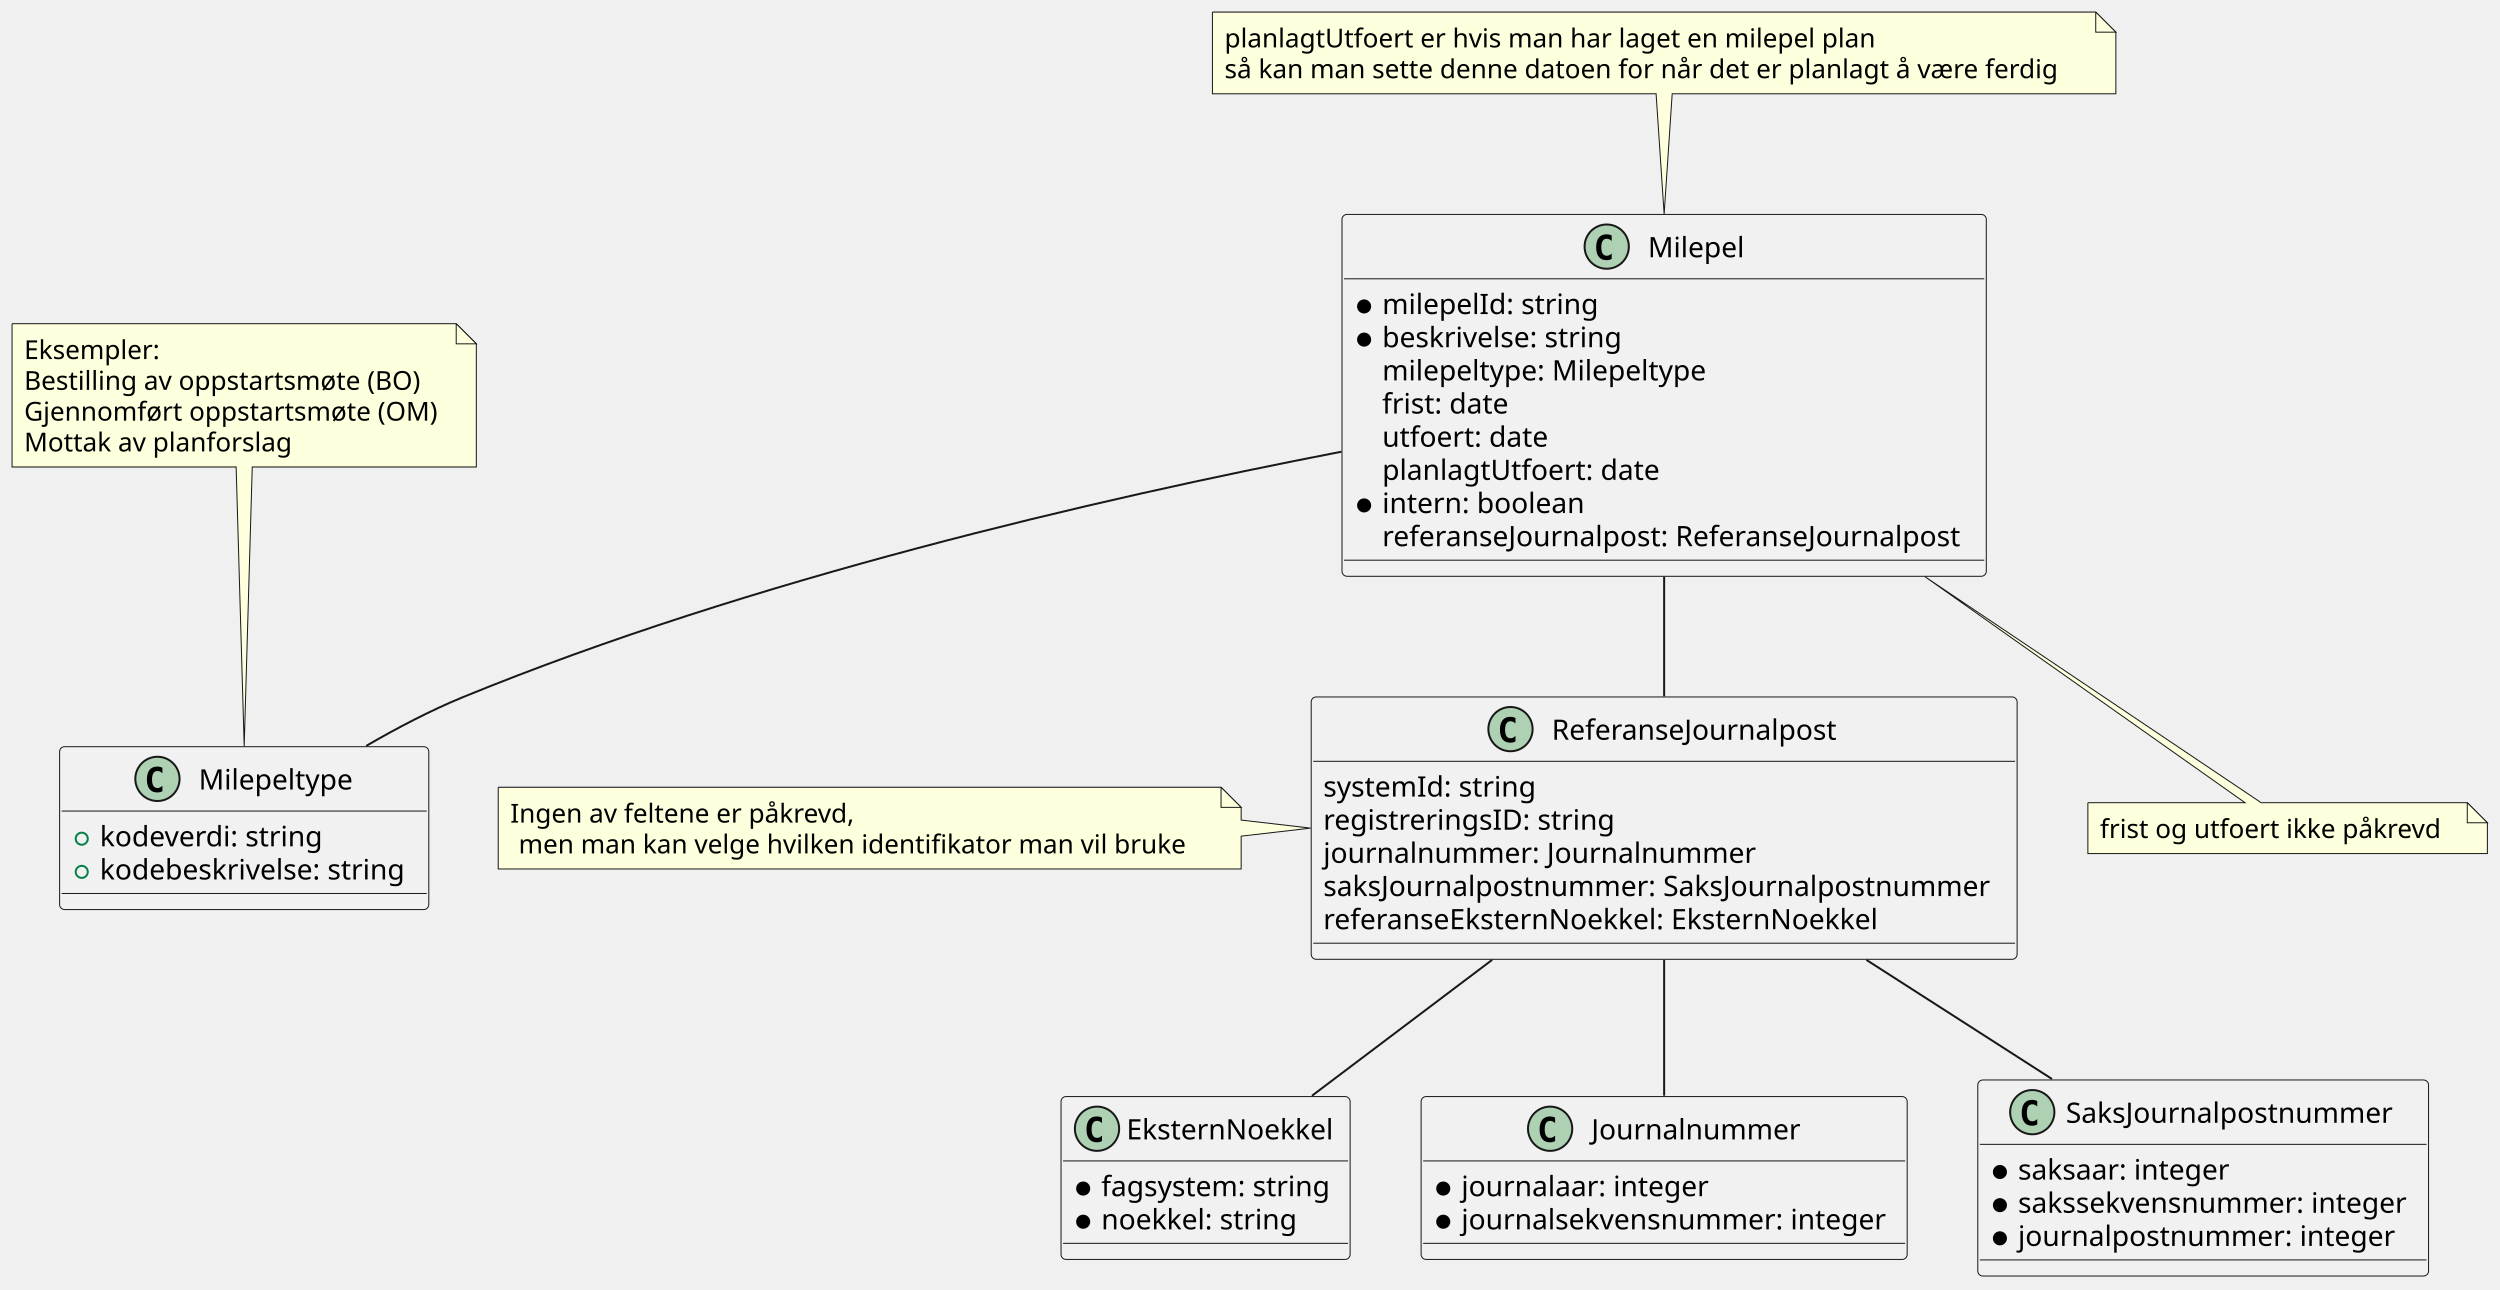
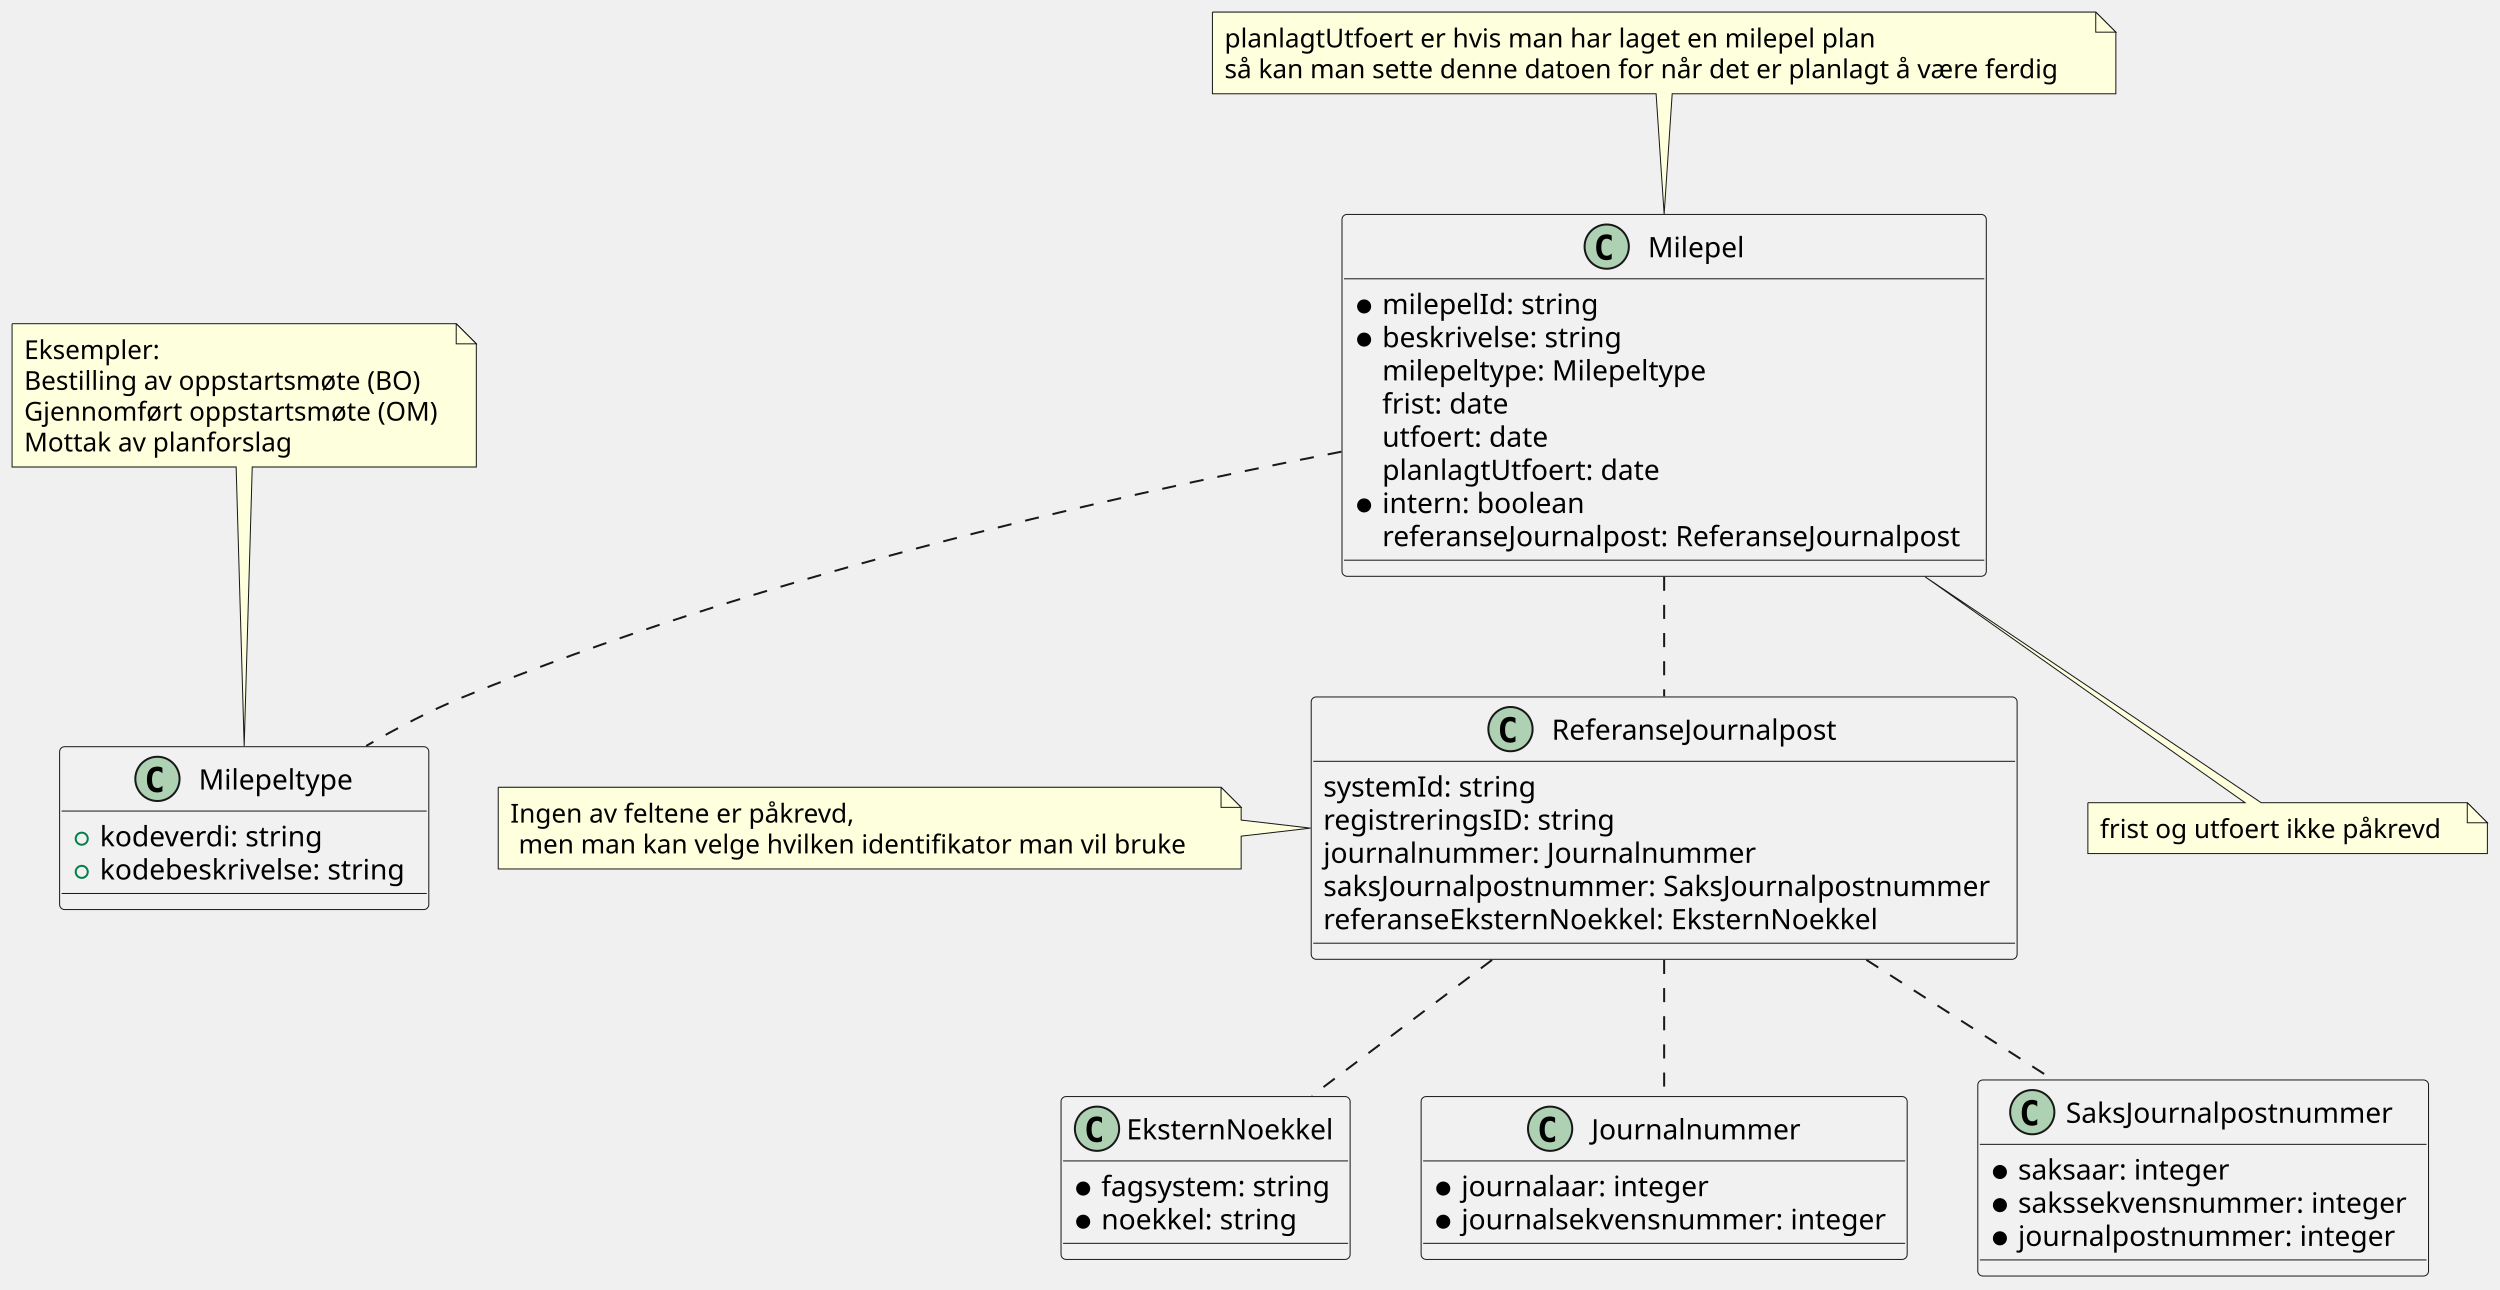
<svg xmlns="http://www.w3.org/2000/svg" contentStyleType="text/css" data-diagram-type="CLASS" height="641px" preserveAspectRatio="none" style="width:1243px;height:641px;background:#FFFFFF;" version="1.1" viewBox="0 0 1243 641" width="1243px" zoomAndPan="magnify">
  <defs />
  <g>
    <g id="elem_EksternNoekkel">
      <rect codeLine="2" fill="#F1F1F1" height="80.977" id="EksternNoekkel" rx="2.5" ry="2.5" style="stroke:#181818;stroke-width:0.5;" width="143.728" x="527.55" y="545.21" />
      <ellipse cx="545.436" cy="561.21" fill="#ADD1B2" rx="11" ry="11" style="stroke:#181818;stroke-width:1;" />
      <path d="M547.909,567.353 Q547.328,567.652 546.689,567.801 Q546.05,567.951 545.345,567.951 Q542.838,567.951 541.518,566.299 Q540.198,564.647 540.198,561.526 Q540.198,558.396 541.518,556.745 Q542.838,555.093 545.345,555.093 Q546.05,555.093 546.698,555.242 Q547.345,555.392 547.909,555.691 L547.909,558.413 Q547.279,557.832 546.685,557.562 Q546.092,557.293 545.461,557.293 Q544.116,557.293 543.431,558.359 Q542.746,559.426 542.746,561.526 Q542.746,563.618 543.431,564.684 Q544.116,565.751 545.461,565.751 Q546.092,565.751 546.685,565.481 Q547.279,565.212 547.909,564.63 Z " fill="#000000" />
      <text fill="#000000" font-family="sans-serif" font-size="14" lengthAdjust="spacing" textLength="105.314" x="560.078" y="566.501">EksternNoekkel</text>
      <line style="stroke:#181818;stroke-width:0.5;" x1="528.55" x2="670.279" y1="577.21" y2="577.21" />
      <ellipse cx="538.55" cy="590.954" fill="#000000" rx="3" ry="3" style="stroke:#000000;stroke-width:1;" />
      <text fill="#000000" font-family="sans-serif" font-size="14" lengthAdjust="spacing" textLength="117.728" x="547.55" y="594.745">fagsystem: string</text>
      <ellipse cx="538.55" cy="607.442" fill="#000000" rx="3" ry="3" style="stroke:#000000;stroke-width:1;" />
      <text fill="#000000" font-family="sans-serif" font-size="14" lengthAdjust="spacing" textLength="101.726" x="547.55" y="611.233">noekkel: string</text>
      <line style="stroke:#181818;stroke-width:0.5;" x1="528.55" x2="670.279" y1="618.187" y2="618.187" />
    </g>
    <g id="elem_Journalnummer">
      <rect codeLine="2" fill="#F1F1F1" height="80.977" id="Journalnummer" rx="2.5" ry="2.5" style="stroke:#181818;stroke-width:0.5;" width="241.667" x="706.58" y="545.21" />
      <ellipse cx="770.722" cy="561.21" fill="#ADD1B2" rx="11" ry="11" style="stroke:#181818;stroke-width:1;" />
      <path d="M773.195,567.353 Q772.614,567.652 771.975,567.801 Q771.335,567.951 770.63,567.951 Q768.123,567.951 766.803,566.299 Q765.483,564.647 765.483,561.526 Q765.483,558.396 766.803,556.745 Q768.123,555.093 770.63,555.093 Q771.335,555.093 771.983,555.242 Q772.63,555.392 773.195,555.691 L773.195,558.413 Q772.564,557.832 771.97,557.562 Q771.377,557.293 770.746,557.293 Q769.401,557.293 768.716,558.359 Q768.032,559.426 768.032,561.526 Q768.032,563.618 768.716,564.684 Q769.401,565.751 770.746,565.751 Q771.377,565.751 771.97,565.481 Q772.564,565.212 773.195,564.63 Z " fill="#000000" />
      <text fill="#000000" font-family="sans-serif" font-size="14" lengthAdjust="spacing" textLength="104.884" x="791.222" y="566.501">Journalnummer</text>
      <line style="stroke:#181818;stroke-width:0.5;" x1="707.58" x2="947.247" y1="577.21" y2="577.21" />
      <ellipse cx="717.58" cy="590.954" fill="#000000" rx="3" ry="3" style="stroke:#000000;stroke-width:1;" />
      <text fill="#000000" font-family="sans-serif" font-size="14" lengthAdjust="spacing" textLength="125.822" x="726.58" y="594.745">journalaar: integer</text>
      <ellipse cx="717.58" cy="607.442" fill="#000000" rx="3" ry="3" style="stroke:#000000;stroke-width:1;" />
      <text fill="#000000" font-family="sans-serif" font-size="14" lengthAdjust="spacing" textLength="215.667" x="726.58" y="611.233">journalsekvensnummer: integer</text>
      <line style="stroke:#181818;stroke-width:0.5;" x1="707.58" x2="947.247" y1="618.187" y2="618.187" />
    </g>
    <g id="elem_ReferanseJournalpost">
      <rect codeLine="2" fill="#F1F1F1" height="130.441" id="ReferanseJournalpost" rx="2.5" ry="2.5" style="stroke:#181818;stroke-width:0.5;" width="350.974" x="651.93" y="346.52" />
      <ellipse cx="751.014" cy="362.52" fill="#ADD1B2" rx="11" ry="11" style="stroke:#181818;stroke-width:1;" />
      <path d="M753.487,368.663 Q752.906,368.962 752.266,369.111 Q751.627,369.261 750.922,369.261 Q748.415,369.261 747.095,367.609 Q745.775,365.957 745.775,362.836 Q745.775,359.707 747.095,358.055 Q748.415,356.403 750.922,356.403 Q751.627,356.403 752.275,356.552 Q752.922,356.702 753.487,357 L753.487,359.723 Q752.856,359.142 752.262,358.872 Q751.669,358.603 751.038,358.603 Q749.693,358.603 749.008,359.669 Q748.324,360.736 748.324,362.836 Q748.324,364.928 749.008,365.994 Q749.693,367.061 751.038,367.061 Q751.669,367.061 752.262,366.791 Q752.856,366.522 753.487,365.94 Z " fill="#000000" />
      <text fill="#000000" font-family="sans-serif" font-size="14" lengthAdjust="spacing" textLength="144.307" x="771.514" y="367.811">ReferanseJournalpost</text>
      <line style="stroke:#181818;stroke-width:0.5;" x1="652.93" x2="1001.904" y1="378.52" y2="378.52" />
      <text fill="#000000" font-family="sans-serif" font-size="14" lengthAdjust="spacing" textLength="108.965" x="657.93" y="396.055">systemId: string</text>
      <text fill="#000000" font-family="sans-serif" font-size="14" lengthAdjust="spacing" textLength="149.481" x="657.93" y="412.543">registreringsID: string</text>
      <text fill="#000000" font-family="sans-serif" font-size="14" lengthAdjust="spacing" textLength="218.531" x="657.93" y="429.032">journalnummer: Journalnummer</text>
      <text fill="#000000" font-family="sans-serif" font-size="14" lengthAdjust="spacing" textLength="338.974" x="657.93" y="445.52">saksJournalpostnummer: SaksJournalpostnummer</text>
      <text fill="#000000" font-family="sans-serif" font-size="14" lengthAdjust="spacing" textLength="283.049" x="657.93" y="462.008">referanseEksternNoekkel: EksternNoekkel</text>
      <line style="stroke:#181818;stroke-width:0.5;" x1="652.93" x2="1001.904" y1="468.961" y2="468.961" />
    </g>
    <g id="elem_GMN5">
      <path d="M247.72,391.43 L247.72,432.051 A0,0 0 0 0 247.72,432.051 L617.105,432.051 A0,0 0 0 0 617.105,432.051 L617.105,415.74 L651.59,411.74 L617.105,407.74 L617.105,401.43 L607.105,391.43 L247.72,391.43 A0,0 0 0 0 247.72,391.43 " fill="#FEFFDD" style="stroke:#181818;stroke-width:0.5;" />
      <path d="M607.105,391.43 L607.105,401.43 L617.105,401.43 L607.105,391.43 " fill="#FEFFDD" style="stroke:#181818;stroke-width:0.5;" />
      <text fill="#000000" font-family="sans-serif" font-size="13" lengthAdjust="spacing" textLength="175.894" x="253.72" y="408.998">Ingen av feltene er påkrevd,</text>
      <text fill="#000000" font-family="sans-serif" font-size="13" lengthAdjust="spacing" textLength="344.272" x="257.833" y="424.309">men man kan velge hvilken identifikator man vil bruke</text>
    </g>
    <g id="elem_SaksJournalpostnummer">
      <rect codeLine="2" fill="#F1F1F1" height="97.465" id="SaksJournalpostnummer" rx="2.5" ry="2.5" style="stroke:#181818;stroke-width:0.5;" width="224.112" x="983.36" y="536.97" />
      <ellipse cx="1010.444" cy="552.97" fill="#ADD1B2" rx="11" ry="11" style="stroke:#181818;stroke-width:1;" />
      <path d="M1012.917,559.113 Q1012.336,559.412 1011.697,559.561 Q1011.058,559.711 1010.352,559.711 Q1007.845,559.711 1006.526,558.059 Q1005.206,556.407 1005.206,553.286 Q1005.206,550.157 1006.526,548.505 Q1007.845,546.853 1010.352,546.853 Q1011.058,546.853 1011.705,547.002 Q1012.353,547.152 1012.917,547.451 L1012.917,550.173 Q1012.286,549.592 1011.693,549.322 Q1011.099,549.053 1010.468,549.053 Q1009.124,549.053 1008.439,550.119 Q1007.754,551.186 1007.754,553.286 Q1007.754,555.378 1008.439,556.444 Q1009.124,557.511 1010.468,557.511 Q1011.099,557.511 1011.693,557.241 Q1012.286,556.971 1012.917,556.39 Z " fill="#000000" />
      <text fill="#000000" font-family="sans-serif" font-size="14" lengthAdjust="spacing" textLength="165.259" x="1027.129" y="558.261">SaksJournalpostnummer</text>
      <line style="stroke:#181818;stroke-width:0.5;" x1="984.36" x2="1206.472" y1="568.97" y2="568.97" />
      <ellipse cx="994.36" cy="582.714" fill="#000000" rx="3" ry="3" style="stroke:#000000;stroke-width:1;" />
      <text fill="#000000" font-family="sans-serif" font-size="14" lengthAdjust="spacing" textLength="108.268" x="1003.36" y="586.505">saksaar: integer</text>
      <ellipse cx="994.36" cy="599.202" fill="#000000" rx="3" ry="3" style="stroke:#000000;stroke-width:1;" />
      <text fill="#000000" font-family="sans-serif" font-size="14" lengthAdjust="spacing" textLength="198.112" x="1003.36" y="602.993">sakssekvensnummer: integer</text>
      <ellipse cx="994.36" cy="615.691" fill="#000000" rx="3" ry="3" style="stroke:#000000;stroke-width:1;" />
      <text fill="#000000" font-family="sans-serif" font-size="14" lengthAdjust="spacing" textLength="191.461" x="1003.36" y="619.482">journalpostnummer: integer</text>
      <line style="stroke:#181818;stroke-width:0.5;" x1="984.36" x2="1206.472" y1="626.435" y2="626.435" />
    </g>
    <g id="elem_Milepel">
      <rect codeLine="7" fill="#F1F1F1" height="179.906" id="Milepel" rx="2.5" ry="2.5" style="stroke:#181818;stroke-width:0.5;" width="320.349" x="667.24" y="106.62" />
      <ellipse cx="798.859" cy="122.62" fill="#ADD1B2" rx="11" ry="11" style="stroke:#181818;stroke-width:1;" />
      <path d="M801.332,128.763 Q800.751,129.062 800.112,129.211 Q799.473,129.361 798.767,129.361 Q796.26,129.361 794.941,127.709 Q793.621,126.057 793.621,122.936 Q793.621,119.806 794.941,118.155 Q796.26,116.503 798.767,116.503 Q799.473,116.503 800.12,116.652 Q800.768,116.802 801.332,117.1 L801.332,119.823 Q800.701,119.242 800.108,118.972 Q799.514,118.703 798.884,118.703 Q797.539,118.703 796.854,119.769 Q796.169,120.836 796.169,122.936 Q796.169,125.028 796.854,126.094 Q797.539,127.161 798.884,127.161 Q799.514,127.161 800.108,126.891 Q800.701,126.621 801.332,126.04 Z " fill="#000000" />
      <text fill="#000000" font-family="sans-serif" font-size="14" lengthAdjust="spacing" textLength="48.61" x="819.359" y="127.911">Milepel</text>
      <line style="stroke:#181818;stroke-width:0.5;" x1="668.24" x2="986.589" y1="138.62" y2="138.62" />
      <ellipse cx="678.24" cy="152.364" fill="#000000" rx="3" ry="3" style="stroke:#000000;stroke-width:1;" />
      <text fill="#000000" font-family="sans-serif" font-size="14" lengthAdjust="spacing" textLength="110.893" x="687.24" y="156.155">milepelId: string</text>
      <ellipse cx="678.24" cy="168.852" fill="#000000" rx="3" ry="3" style="stroke:#000000;stroke-width:1;" />
      <text fill="#000000" font-family="sans-serif" font-size="14" lengthAdjust="spacing" textLength="124.161" x="687.24" y="172.643">beskrivelse: string</text>
      <text fill="#000000" font-family="sans-serif" font-size="14" lengthAdjust="spacing" textLength="165.416" x="687.24" y="189.132">milepeltype: Milepeltype</text>
      <text fill="#000000" font-family="sans-serif" font-size="14" lengthAdjust="spacing" textLength="65.734" x="687.24" y="205.62">frist: date</text>
      <text fill="#000000" font-family="sans-serif" font-size="14" lengthAdjust="spacing" textLength="84.875" x="687.24" y="222.108">utfoert: date</text>
      <text fill="#000000" font-family="sans-serif" font-size="14" lengthAdjust="spacing" textLength="140.909" x="687.24" y="238.597">planlagtUtfoert: date</text>
      <ellipse cx="678.24" cy="251.294" fill="#000000" rx="3" ry="3" style="stroke:#000000;stroke-width:1;" />
      <text fill="#000000" font-family="sans-serif" font-size="14" lengthAdjust="spacing" textLength="103.325" x="687.24" y="255.085">intern: boolean</text>
      <text fill="#000000" font-family="sans-serif" font-size="14" lengthAdjust="spacing" textLength="294.349" x="687.24" y="271.573">referanseJournalpost: ReferanseJournalpost</text>
      <line style="stroke:#181818;stroke-width:0.5;" x1="668.24" x2="986.589" y1="278.526" y2="278.526" />
    </g>
    <g id="elem_GMN10">
      <path d="M602.82,6 L602.82,46.621 A0,0 0 0 0 602.82,46.621 L823.41,46.621 L827.41,106.49 L831.41,46.621 L1052.001,46.621 A0,0 0 0 0 1052.001,46.621 L1052.001,16 L1042.001,6 L602.82,6 A0,0 0 0 0 602.82,6 " fill="#FEFFDD" style="stroke:#181818;stroke-width:0.5;" />
      <path d="M1042.001,6 L1042.001,16 L1052.001,16 L1042.001,6 " fill="#FEFFDD" style="stroke:#181818;stroke-width:0.5;" />
      <text fill="#000000" font-family="sans-serif" font-size="13" lengthAdjust="spacing" textLength="333.474" x="608.82" y="23.568">planlagtUtfoert er hvis man har laget en milepel plan</text>
      <text fill="#000000" font-family="sans-serif" font-size="13" lengthAdjust="spacing" textLength="428.181" x="608.82" y="38.879">så kan man sette denne datoen for når det er planlagt å være ferdig</text>
    </g>
    <g id="elem_Milepeltype">
      <rect codeLine="27" fill="#F1F1F1" height="80.977" id="Milepeltype" rx="2.5" ry="2.5" style="stroke:#181818;stroke-width:0.5;" width="183.555" x="29.64" y="371.26" />
      <ellipse cx="78.281" cy="387.26" fill="#ADD1B2" rx="11" ry="11" style="stroke:#181818;stroke-width:1;" />
      <path d="M80.754,393.403 Q80.173,393.702 79.534,393.851 Q78.895,394.001 78.189,394.001 Q75.683,394.001 74.363,392.349 Q73.043,390.697 73.043,387.576 Q73.043,384.447 74.363,382.795 Q75.683,381.143 78.189,381.143 Q78.895,381.143 79.542,381.292 Q80.19,381.442 80.754,381.74 L80.754,384.463 Q80.123,383.882 79.53,383.612 Q78.936,383.342 78.305,383.342 Q76.961,383.342 76.276,384.409 Q75.591,385.476 75.591,387.576 Q75.591,389.668 76.276,390.734 Q76.961,391.801 78.305,391.801 Q78.936,391.801 79.53,391.531 Q80.123,391.262 80.754,390.68 Z " fill="#000000" />
      <text fill="#000000" font-family="sans-serif" font-size="14" lengthAdjust="spacing" textLength="77.772" x="98.781" y="392.551">Milepeltype</text>
      <line style="stroke:#181818;stroke-width:0.5;" x1="30.64" x2="212.195" y1="403.26" y2="403.26" />
      <ellipse cx="40.64" cy="417.004" fill="#FFFFFF" fill-opacity="0" rx="3" ry="3" style="stroke:#038048;stroke-width:1;" />
      <text fill="#000000" font-family="sans-serif" font-size="14" lengthAdjust="spacing" textLength="115.452" x="49.64" y="420.795">kodeverdi: string</text>
      <ellipse cx="40.64" cy="433.492" fill="#FFFFFF" fill-opacity="0" rx="3" ry="3" style="stroke:#038048;stroke-width:1;" />
      <text fill="#000000" font-family="sans-serif" font-size="14" lengthAdjust="spacing" textLength="157.555" x="49.64" y="437.283">kodebeskrivelse: string</text>
      <line style="stroke:#181818;stroke-width:0.5;" x1="30.64" x2="212.195" y1="444.237" y2="444.237" />
    </g>
    <g id="elem_GMN15">
      <path d="M6,160.95 L6,232.192 A0,0 0 0 0 6,232.192 L117.41,232.192 L121.41,370.95 L125.41,232.192 L236.828,232.192 A0,0 0 0 0 236.828,232.192 L236.828,170.95 L226.828,160.95 L6,160.95 A0,0 0 0 0 6,160.95 " fill="#FEFFDD" style="stroke:#181818;stroke-width:0.5;" />
      <path d="M226.828,160.95 L226.828,170.95 L236.828,170.95 L226.828,160.95 " fill="#FEFFDD" style="stroke:#181818;stroke-width:0.5;" />
      <text fill="#000000" font-family="sans-serif" font-size="13" lengthAdjust="spacing" textLength="69.266" x="12" y="178.518">Eksempler:</text>
      <text fill="#000000" font-family="sans-serif" font-size="13" lengthAdjust="spacing" textLength="201.748" x="12" y="193.829">Bestilling av oppstartsmøte (BO)</text>
      <text fill="#000000" font-family="sans-serif" font-size="13" lengthAdjust="spacing" textLength="209.828" x="12" y="209.139">Gjennomført oppstartsmøte (OM)</text>
      <text fill="#000000" font-family="sans-serif" font-size="13" lengthAdjust="spacing" textLength="136.76" x="12" y="224.45">Mottak av planforslag</text>
    </g>
    <g id="elem_GMN18">
      <path d="M1038.09,399.09 L1038.09,424.401 A0,0 0 0 0 1038.09,424.401 L1236.729,424.401 A0,0 0 0 0 1236.729,424.401 L1236.729,409.09 L1226.729,399.09 L1124.21,399.09 L957.09,286.74 L1116.21,399.09 L1038.09,399.09 A0,0 0 0 0 1038.09,399.09 " fill="#FEFFDD" style="stroke:#181818;stroke-width:0.5;" />
      <path d="M1226.729,399.09 L1226.729,409.09 L1236.729,409.09 L1226.729,399.09 " fill="#FEFFDD" style="stroke:#181818;stroke-width:0.5;" />
      <text fill="#000000" font-family="sans-serif" font-size="13" lengthAdjust="spacing" textLength="177.639" x="1044.09" y="416.658">frist og utfoert ikke påkrevd</text>
    </g>
    <g id="link_Milepel_Milepeltype">
-       <path codeLine="20" d="M666.98,224.58 C544.47,248.27 373.03,288.16 230.41,346.52 C214.15,353.18 197.41,361.95 182.07,370.86 " fill="#FFFFFF" fill-opacity="0" id="Milepel-Milepeltype" style="stroke:#181818;stroke-width:1;" />
+       <path codeLine="20" d="M666.98,224.58 C544.47,248.27 373.03,288.16 230.41,346.52 C214.15,353.18 197.41,361.95 182.07,370.86 " fill="#FFFFFF" fill-opacity="0" id="Milepel-Milepeltype" style="stroke:#181818;stroke-width:1;stroke-dasharray:7.0,7.0;" />
    </g>
    <g id="link_Milepel_ReferanseJournalpost">
-       <path codeLine="32" d="M827.41,286.74 C827.41,306.71 827.41,327.51 827.41,346.25 " fill="#FFFFFF" fill-opacity="0" id="Milepel-ReferanseJournalpost" style="stroke:#181818;stroke-width:1;" />
+       <path codeLine="32" d="M827.41,286.74 C827.41,306.71 827.41,327.51 827.41,346.25 " fill="#FFFFFF" fill-opacity="0" id="Milepel-ReferanseJournalpost" style="stroke:#181818;stroke-width:1;stroke-dasharray:7.0,7.0;" />
    </g>
    <g id="link_ReferanseJournalpost_EksternNoekkel">
-       <path codeLine="34" d="M741.87,477.26 C711.79,499.94 678.9,524.75 652.3,544.81 " fill="#FFFFFF" fill-opacity="0" id="ReferanseJournalpost-EksternNoekkel" style="stroke:#181818;stroke-width:1;" />
+       <path codeLine="34" d="M741.87,477.26 C711.79,499.94 678.9,524.75 652.3,544.81 " fill="#FFFFFF" fill-opacity="0" id="ReferanseJournalpost-EksternNoekkel" style="stroke:#181818;stroke-width:1;stroke-dasharray:7.0,7.0;" />
    </g>
    <g id="link_ReferanseJournalpost_SaksJournalpostnummer">
-       <path codeLine="35" d="M927.97,477.26 C958.57,496.89 991.65,518.12 1020.26,536.48 " fill="#FFFFFF" fill-opacity="0" id="ReferanseJournalpost-SaksJournalpostnummer" style="stroke:#181818;stroke-width:1;" />
+       <path codeLine="35" d="M927.97,477.26 C958.57,496.89 991.65,518.12 1020.26,536.48 " fill="#FFFFFF" fill-opacity="0" id="ReferanseJournalpost-SaksJournalpostnummer" style="stroke:#181818;stroke-width:1;stroke-dasharray:7.0,7.0;" />
    </g>
    <g id="link_ReferanseJournalpost_Journalnummer">
-       <path codeLine="36" d="M827.41,477.26 C827.41,499.94 827.41,524.75 827.41,544.81 " fill="#FFFFFF" fill-opacity="0" id="ReferanseJournalpost-Journalnummer" style="stroke:#181818;stroke-width:1;" />
+       <path codeLine="36" d="M827.41,477.26 C827.41,499.94 827.41,524.75 827.41,544.81 " fill="#FFFFFF" fill-opacity="0" id="ReferanseJournalpost-Journalnummer" style="stroke:#181818;stroke-width:1;stroke-dasharray:7.0,7.0;" />
    </g>
  </g>
</svg>
